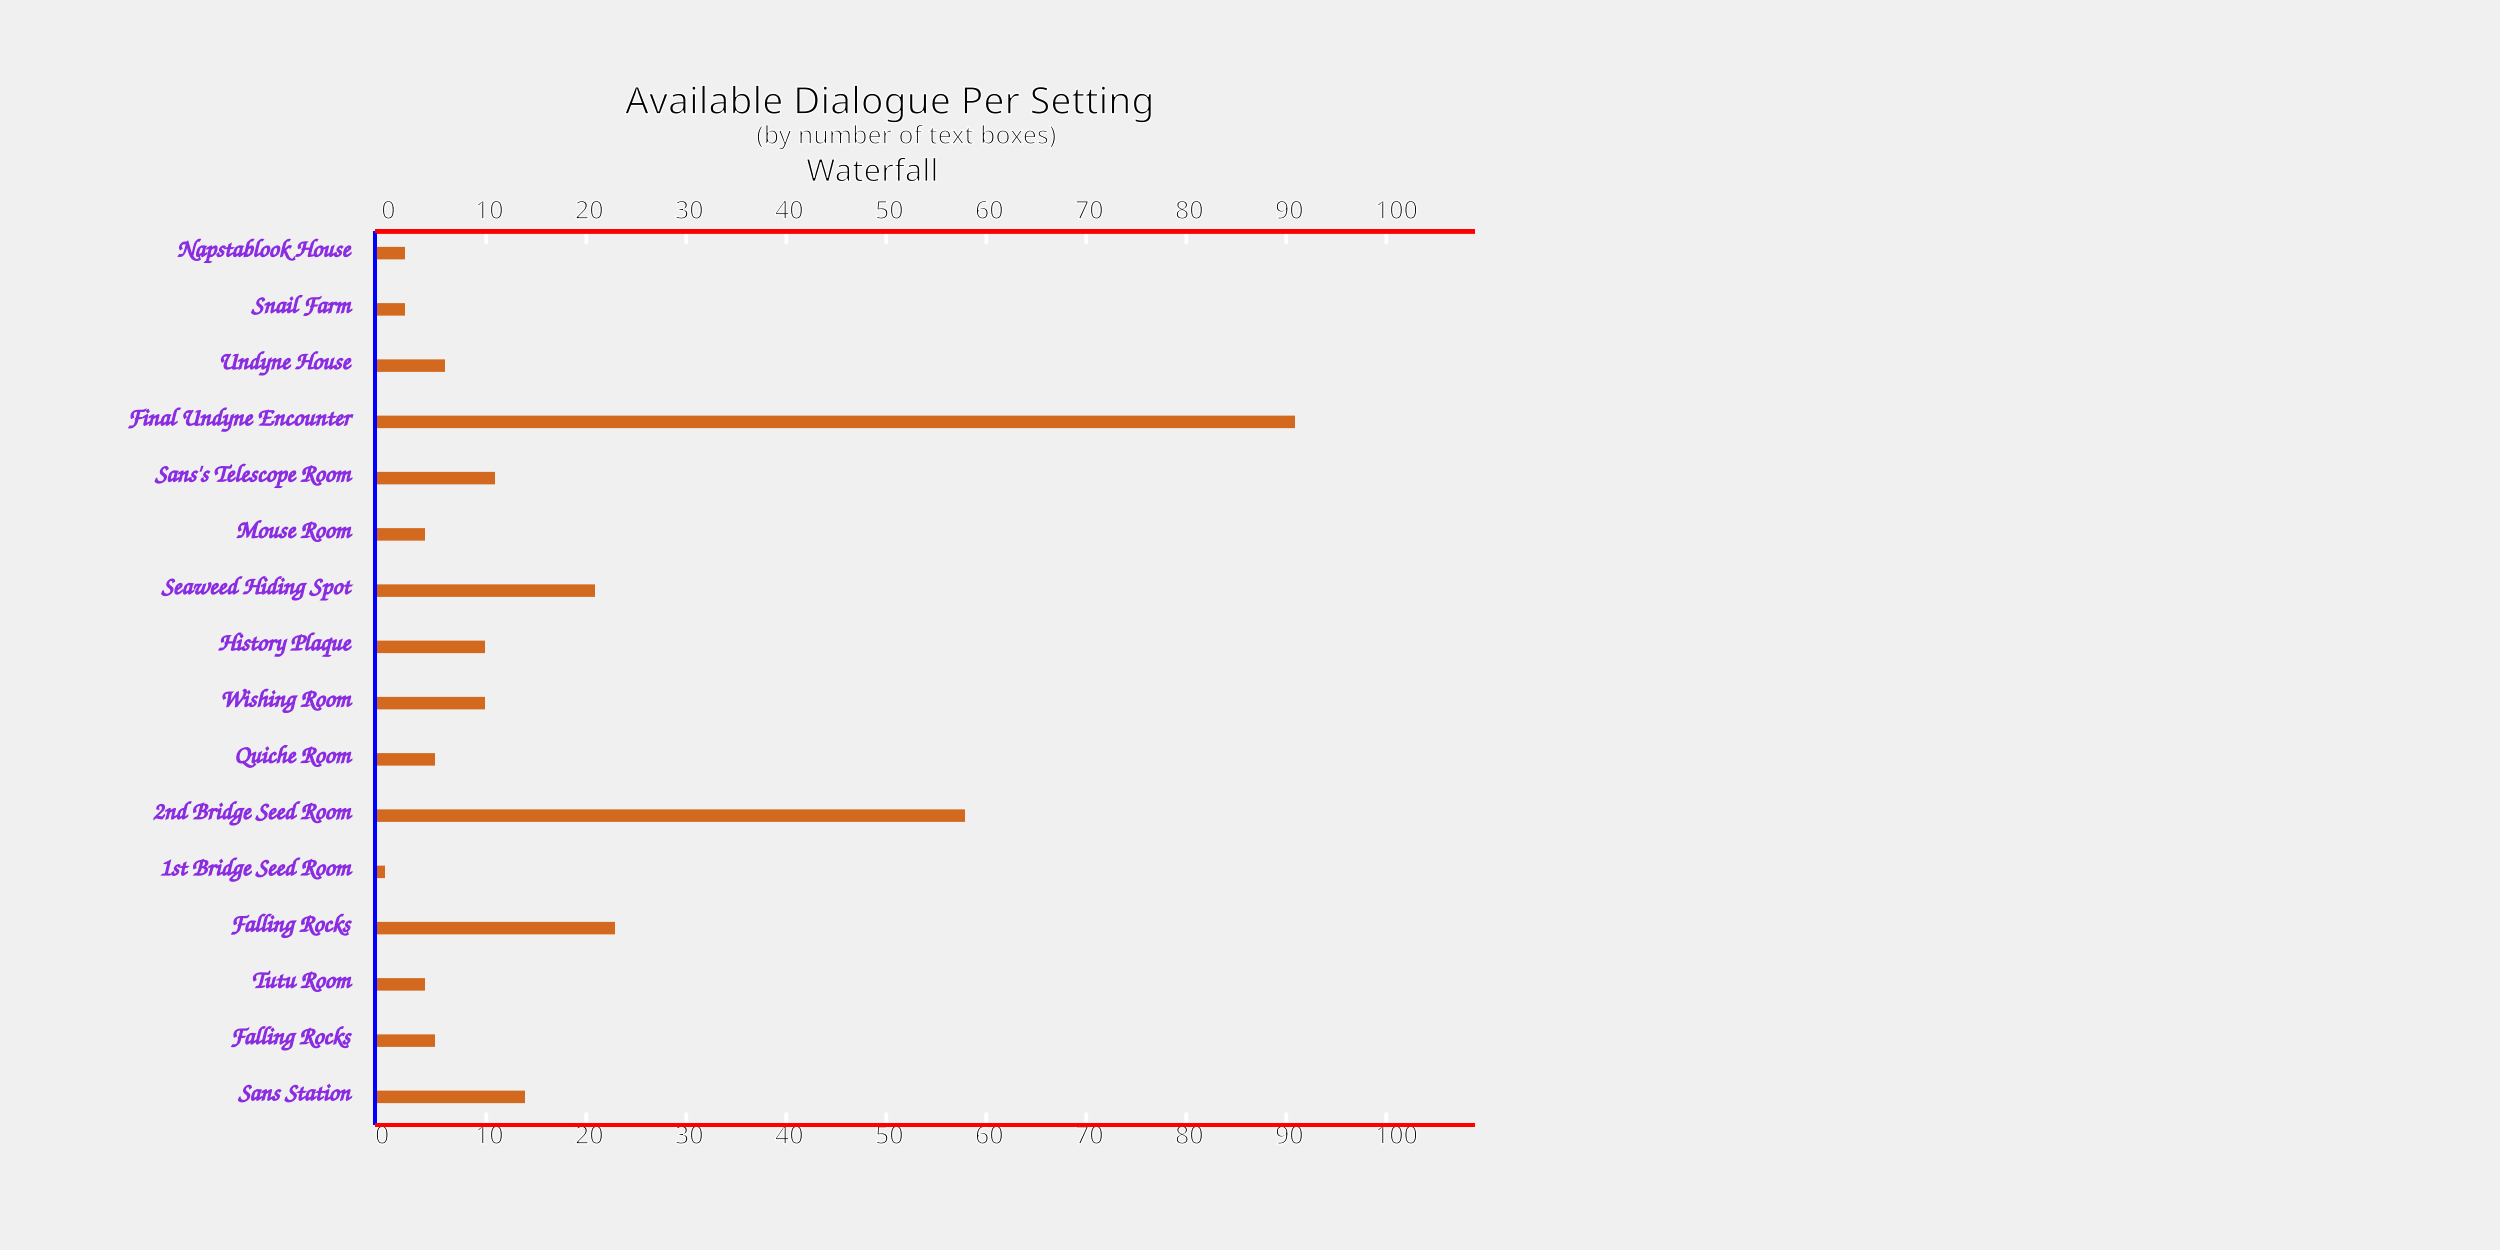
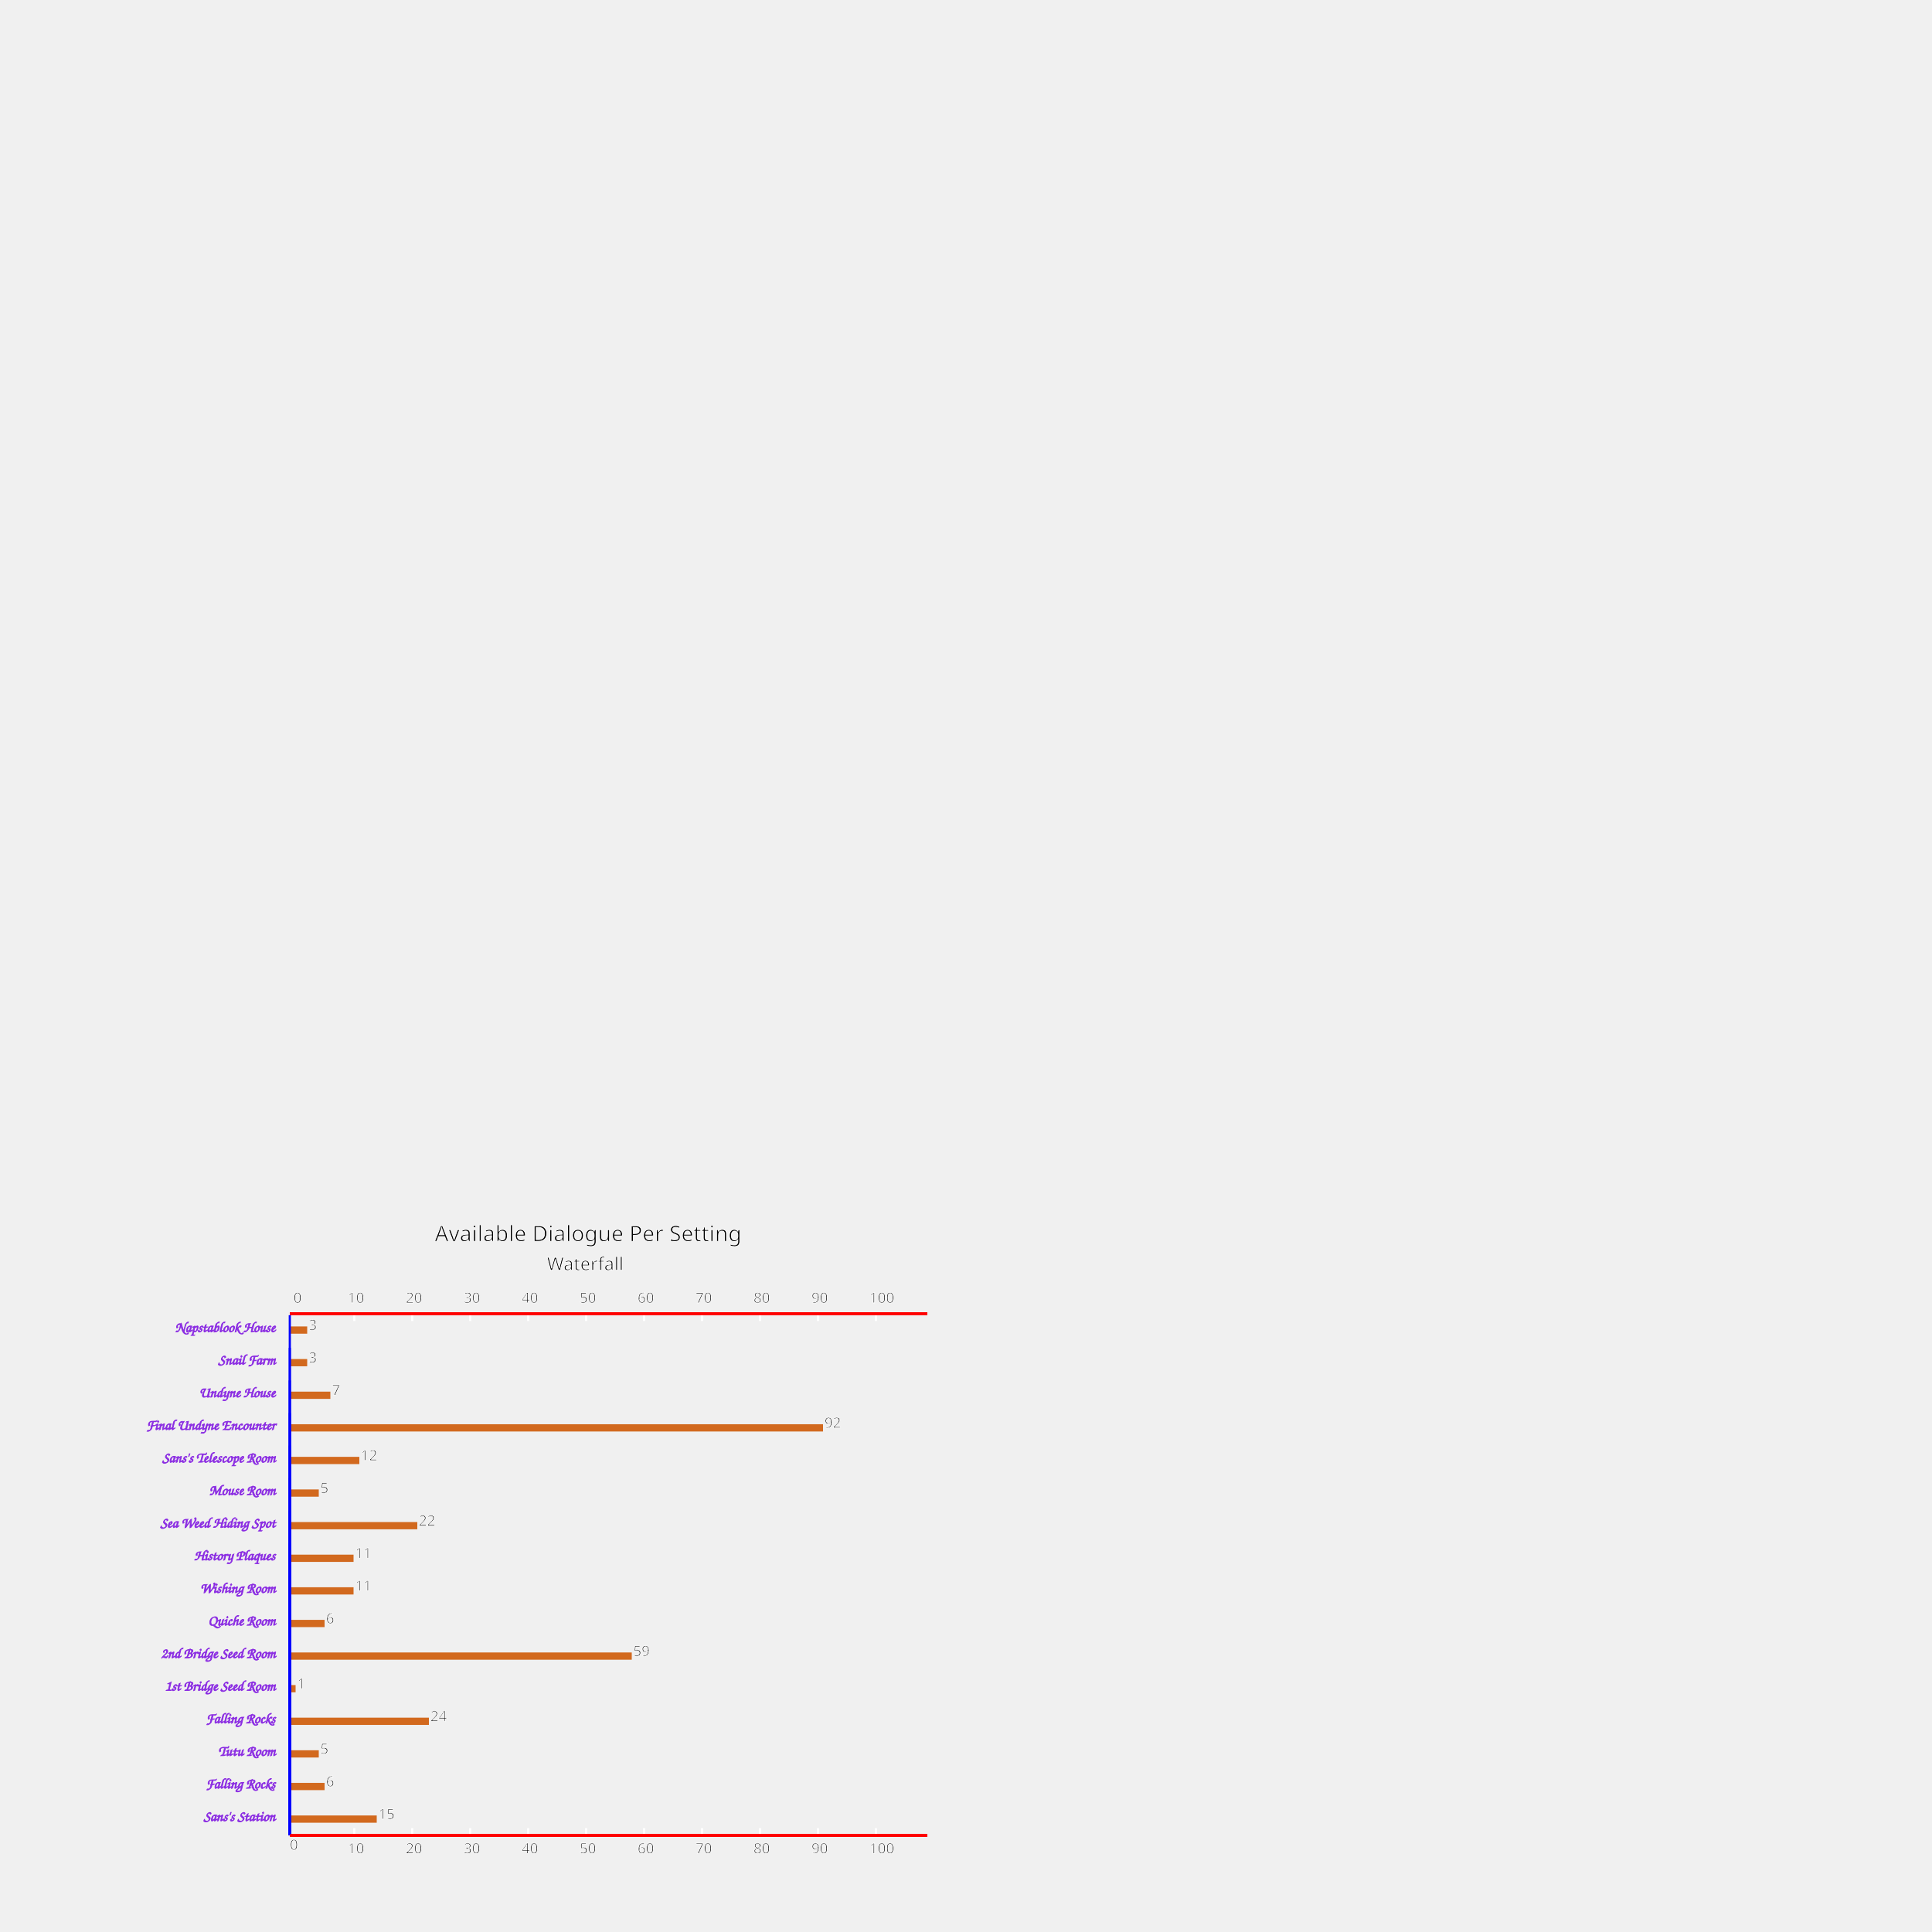
- <svg xmlns="http://www.w3.org/2000/svg" width="2000" height="1000" style="background-color: black;">
-   <g transform="translate(300, 900)">
-     <text x="0" y="15" font-size="20" font-family="papyrus" stroke="white">0</text>
-     <text x="80" y="15" font-size="20" font-family="papyrus" stroke="white">10</text>
+ <svg xmlns="http://www.w3.org/2000/svg" width="2000" height="2000" style="background-color: black;">
+   <g transform="translate(300, 1900), scale(.75)">
+     <text x="0" y="20" font-size="20" font-family="papyrus" stroke="white">0</text>
+     <text x="80" y="25" font-size="20" font-family="papyrus" stroke="white">10</text>
    <line x1="89" x2="89" y1="0" y2="-10" stroke-width="3" stroke="white" />
-     <text x="160" y="15" font-size="20" font-family="papyrus" stroke="white">20</text>
+     <text x="160" y="25" font-size="20" font-family="papyrus" stroke="white">20</text>
    <line x1="169" x2="169" y1="0" y2="-10" stroke-width="3" stroke="white" />
-     <text x="240" y="15" font-size="20" font-family="papyrus" stroke="white">30</text>
+     <text x="240" y="25" font-size="20" font-family="papyrus" stroke="white">30</text>
    <line x1="249" x2="249" y1="0" y2="-10" stroke-width="3" stroke="white" />
-     <text x="320" y="15" font-size="20" font-family="papyrus" stroke="white">40</text>
+     <text x="320" y="25" font-size="20" font-family="papyrus" stroke="white">40</text>
    <line x1="329" x2="329" y1="0" y2="-10" stroke-width="3" stroke="white" />
-     <text x="400" y="15" font-size="20" font-family="papyrus" stroke="white">50</text>
+     <text x="400" y="25" font-size="20" font-family="papyrus" stroke="white">50</text>
    <line x1="409" x2="409" y1="0" y2="-10" stroke-width="3" stroke="white" />
-     <text x="480" y="15" font-size="20" font-family="papyrus" stroke="white">60</text>
+     <text x="480" y="25" font-size="20" font-family="papyrus" stroke="white">60</text>
    <line x1="489" x2="489" y1="0" y2="-10" stroke-width="3" stroke="white" />
-     <text x="560" y="15" font-size="20" font-family="papyrus" stroke="white">70</text>
+     <text x="560" y="25" font-size="20" font-family="papyrus" stroke="white">70</text>
    <line x1="569" x2="569" y1="0" y2="-10" stroke-width="3" stroke="white" />
-     <text x="640" y="15" font-size="20" font-family="papyrus" stroke="white">80</text>
+     <text x="640" y="25" font-size="20" font-family="papyrus" stroke="white">80</text>
    <line x1="649" x2="649" y1="0" y2="-10" stroke-width="3" stroke="white" />
-     <text x="720" y="15" font-size="20" font-family="papyrus" stroke="white">90</text>
+     <text x="720" y="25" font-size="20" font-family="papyrus" stroke="white">90</text>
    <line x1="729" x2="729" y1="0" y2="-10" stroke-width="3" stroke="white" />
-     <text x="800" y="15" font-size="20" font-family="papyrus" stroke="white">100</text>
+     <text x="800" y="25" font-size="20" font-family="papyrus" stroke="white">100</text>
    <line x1="809" x2="809" y1="0" y2="-10" stroke-width="3" stroke="white" />
-     <text x="5" y="-725" font-size="20" font-family="papyrus" stroke="white">0</text>
-     <text x="80" y="-725" font-size="20" font-family="papyrus" stroke="white">10</text>
-     <line x1="89" x2="89" y1="-715" y2="-705" stroke-width="3" stroke="white" />
-     <text x="160" y="-725" font-size="20" font-family="papyrus" stroke="white">20</text>
-     <line x1="169" x2="169" y1="-715" y2="-705" stroke-width="3" stroke="white" />
-     <text x="240" y="-725" font-size="20" font-family="papyrus" stroke="white">30</text>
-     <line x1="249" x2="249" y1="-715" y2="-705" stroke-width="3" stroke="white" />
-     <text x="320" y="-725" font-size="20" font-family="papyrus" stroke="white">40</text>
-     <line x1="329" x2="329" y1="-715" y2="-705" stroke-width="3" stroke="white" />
-     <text x="400" y="-725" font-size="20" font-family="papyrus" stroke="white">50</text>
-     <line x1="409" x2="409" y1="-715" y2="-705" stroke-width="3" stroke="white" />
-     <text x="480" y="-725" font-size="20" font-family="papyrus" stroke="white">60</text>
-     <line x1="489" x2="489" y1="-715" y2="-705" stroke-width="3" stroke="white" />
-     <text x="560" y="-725" font-size="20" font-family="papyrus" stroke="white">70</text>
-     <line x1="569" x2="569" y1="-715" y2="-705" stroke-width="3" stroke="white" />
-     <text x="640" y="-725" font-size="20" font-family="papyrus" stroke="white">80</text>
-     <line x1="649" x2="649" y1="-715" y2="-705" stroke-width="3" stroke="white" />
-     <text x="720" y="-725" font-size="20" font-family="papyrus" stroke="white">90</text>
-     <line x1="729" x2="729" y1="-715" y2="-705" stroke-width="3" stroke="white" />
-     <text x="800" y="-725" font-size="20" font-family="papyrus" stroke="white">100</text>
-     <line x1="809" x2="809" y1="-715" y2="-705" stroke-width="3" stroke="white" />
-     <text x="200" y="-809" stroke="white" font-size="30" font-family="papyrus">Available
-             Dialogue Per Setting</text>
-     <text x="305" y="-785" stroke="white" font-size="20" font-family="papyrus">(by number of text boxes)</text>
-     <text x="345" y="-755" stroke="white" font-size="25" font-family="papyrus">Waterfall</text>
+     <text x="5" y="-735" font-size="20" font-family="papyrus" stroke="white">0</text>
+     <text x="80" y="-735" font-size="20" font-family="papyrus" stroke="white">10</text>
+     <line x1="89" x2="89" y1="-720" y2="-710" stroke-width="3" stroke="white" />
+     <text x="160" y="-735" font-size="20" font-family="papyrus" stroke="white">20</text>
+     <line x1="169" x2="169" y1="-720" y2="-710" stroke-width="3" stroke="white" />
+     <text x="240" y="-735" font-size="20" font-family="papyrus" stroke="white">30</text>
+     <line x1="249" x2="249" y1="-720" y2="-710" stroke-width="3" stroke="white" />
+     <text x="320" y="-735" font-size="20" font-family="papyrus" stroke="white">40</text>
+     <line x1="329" x2="329" y1="-720" y2="-710" stroke-width="3" stroke="white" />
+     <text x="400" y="-735" font-size="20" font-family="papyrus" stroke="white">50</text>
+     <line x1="409" x2="409" y1="-720" y2="-710" stroke-width="3" stroke="white" />
+     <text x="480" y="-735" font-size="20" font-family="papyrus" stroke="white">60</text>
+     <line x1="489" x2="489" y1="-720" y2="-710" stroke-width="3" stroke="white" />
+     <text x="560" y="-735" font-size="20" font-family="papyrus" stroke="white">70</text>
+     <line x1="569" x2="569" y1="-720" y2="-710" stroke-width="3" stroke="white" />
+     <text x="640" y="-735" font-size="20" font-family="papyrus" stroke="white">80</text>
+     <line x1="649" x2="649" y1="-720" y2="-710" stroke-width="3" stroke="white" />
+     <text x="720" y="-735" font-size="20" font-family="papyrus" stroke="white">90</text>
+     <line x1="729" x2="729" y1="-720" y2="-710" stroke-width="3" stroke="white" />
+     <text x="800" y="-735" font-size="20" font-family="papyrus" stroke="white">100</text>
+     <line x1="809" x2="809" y1="-720" y2="-710" stroke-width="3" stroke="white" />
+     <text x="200" y="-820" stroke="white" font-size="30" font-family="papyrus">Available Dialogue Per
+                   Setting
+             </text>
+     <text x="355" y="-780" stroke="white" font-size="25" font-family="papyrus">Waterfall</text>
    <g>
-       <text x="-20" y="-20" fill="blueviolet" text-anchor="end" font-size="20" font-family="comic sans Ms" stroke="blueviolet">Sans Station</text>
+       <text x="-20" y="-20" fill="blueviolet" text-anchor="end" font-size="20" font-family="comic sans Ms" stroke="blueviolet">Sans's Station</text>
      <line x1="0" x2="120" y1="-22.5" y2="-22.5" stroke="chocolate" stroke-width="10" />
+       <text x="122" y="-22.5" font-size="20" font-family="papyrus" stroke="white">15</text>
    </g>
-     <line x1="0" y1="0" x2="0" y2="-715" stroke-width="3" stroke="blue" />
+     <line x1="0" y1="0" x2="0" y2="-43" stroke-width="3" stroke="blue" />
    <line x1="0" y1="0" x2="880" y2="0" stroke-width="3" stroke="red" />
-     <line x1="0" y1="-715" x2="880" y2="-715" stroke-width="3" stroke="red" />
+     <line x1="0" y1="-720" x2="880" y2="-720" stroke-width="3" stroke="red" />
    <g>
      <text x="-20" y="-65" fill="blueviolet" text-anchor="end" font-size="20" font-family="comic sans Ms" stroke="blueviolet">Falling Rocks</text>
      <line x1="0" x2="48" y1="-67.5" y2="-67.5" stroke="chocolate" stroke-width="10" />
+       <text x="50" y="-67.5" font-size="20" font-family="papyrus" stroke="white">6</text>
    </g>
-     <line x1="0" y1="0" x2="0" y2="-715" stroke-width="3" stroke="blue" />
+     <line x1="0" y1="0" x2="0" y2="-88" stroke-width="3" stroke="blue" />
    <line x1="0" y1="0" x2="880" y2="0" stroke-width="3" stroke="red" />
-     <line x1="0" y1="-715" x2="880" y2="-715" stroke-width="3" stroke="red" />
+     <line x1="0" y1="-720" x2="880" y2="-720" stroke-width="3" stroke="red" />
    <g>
      <text x="-20" y="-110" fill="blueviolet" text-anchor="end" font-size="20" font-family="comic sans Ms" stroke="blueviolet">Tutu Room</text>
      <line x1="0" x2="40" y1="-112.5" y2="-112.5" stroke="chocolate" stroke-width="10" />
+       <text x="42" y="-112.5" font-size="20" font-family="papyrus" stroke="white">5</text>
    </g>
-     <line x1="0" y1="0" x2="0" y2="-715" stroke-width="3" stroke="blue" />
+     <line x1="0" y1="0" x2="0" y2="-133" stroke-width="3" stroke="blue" />
    <line x1="0" y1="0" x2="880" y2="0" stroke-width="3" stroke="red" />
-     <line x1="0" y1="-715" x2="880" y2="-715" stroke-width="3" stroke="red" />
+     <line x1="0" y1="-720" x2="880" y2="-720" stroke-width="3" stroke="red" />
    <g>
      <text x="-20" y="-155" fill="blueviolet" text-anchor="end" font-size="20" font-family="comic sans Ms" stroke="blueviolet">Falling Rocks</text>
      <line x1="0" x2="192" y1="-157.5" y2="-157.5" stroke="chocolate" stroke-width="10" />
+       <text x="194" y="-157.5" font-size="20" font-family="papyrus" stroke="white">24</text>
    </g>
-     <line x1="0" y1="0" x2="0" y2="-715" stroke-width="3" stroke="blue" />
+     <line x1="0" y1="0" x2="0" y2="-178" stroke-width="3" stroke="blue" />
    <line x1="0" y1="0" x2="880" y2="0" stroke-width="3" stroke="red" />
-     <line x1="0" y1="-715" x2="880" y2="-715" stroke-width="3" stroke="red" />
+     <line x1="0" y1="-720" x2="880" y2="-720" stroke-width="3" stroke="red" />
    <g>
      <text x="-20" y="-200" fill="blueviolet" text-anchor="end" font-size="20" font-family="comic sans Ms" stroke="blueviolet">1st Bridge Seed Room</text>
      <line x1="0" x2="8" y1="-202.5" y2="-202.5" stroke="chocolate" stroke-width="10" />
+       <text x="10" y="-202.5" font-size="20" font-family="papyrus" stroke="white">1</text>
    </g>
-     <line x1="0" y1="0" x2="0" y2="-715" stroke-width="3" stroke="blue" />
+     <line x1="0" y1="0" x2="0" y2="-223" stroke-width="3" stroke="blue" />
    <line x1="0" y1="0" x2="880" y2="0" stroke-width="3" stroke="red" />
-     <line x1="0" y1="-715" x2="880" y2="-715" stroke-width="3" stroke="red" />
+     <line x1="0" y1="-720" x2="880" y2="-720" stroke-width="3" stroke="red" />
    <g>
      <text x="-20" y="-245" fill="blueviolet" text-anchor="end" font-size="20" font-family="comic sans Ms" stroke="blueviolet">2nd Bridge Seed Room</text>
      <line x1="0" x2="472" y1="-247.5" y2="-247.5" stroke="chocolate" stroke-width="10" />
+       <text x="474" y="-247.5" font-size="20" font-family="papyrus" stroke="white">59</text>
    </g>
-     <line x1="0" y1="0" x2="0" y2="-715" stroke-width="3" stroke="blue" />
+     <line x1="0" y1="0" x2="0" y2="-268" stroke-width="3" stroke="blue" />
    <line x1="0" y1="0" x2="880" y2="0" stroke-width="3" stroke="red" />
-     <line x1="0" y1="-715" x2="880" y2="-715" stroke-width="3" stroke="red" />
+     <line x1="0" y1="-720" x2="880" y2="-720" stroke-width="3" stroke="red" />
    <g>
      <text x="-20" y="-290" fill="blueviolet" text-anchor="end" font-size="20" font-family="comic sans Ms" stroke="blueviolet">Quiche Room</text>
      <line x1="0" x2="48" y1="-292.5" y2="-292.5" stroke="chocolate" stroke-width="10" />
+       <text x="50" y="-292.5" font-size="20" font-family="papyrus" stroke="white">6</text>
    </g>
-     <line x1="0" y1="0" x2="0" y2="-715" stroke-width="3" stroke="blue" />
+     <line x1="0" y1="0" x2="0" y2="-313" stroke-width="3" stroke="blue" />
    <line x1="0" y1="0" x2="880" y2="0" stroke-width="3" stroke="red" />
-     <line x1="0" y1="-715" x2="880" y2="-715" stroke-width="3" stroke="red" />
+     <line x1="0" y1="-720" x2="880" y2="-720" stroke-width="3" stroke="red" />
    <g>
      <text x="-20" y="-335" fill="blueviolet" text-anchor="end" font-size="20" font-family="comic sans Ms" stroke="blueviolet">Wishing Room</text>
      <line x1="0" x2="88" y1="-337.5" y2="-337.5" stroke="chocolate" stroke-width="10" />
+       <text x="90" y="-337.5" font-size="20" font-family="papyrus" stroke="white">11</text>
    </g>
-     <line x1="0" y1="0" x2="0" y2="-715" stroke-width="3" stroke="blue" />
+     <line x1="0" y1="0" x2="0" y2="-358" stroke-width="3" stroke="blue" />
    <line x1="0" y1="0" x2="880" y2="0" stroke-width="3" stroke="red" />
-     <line x1="0" y1="-715" x2="880" y2="-715" stroke-width="3" stroke="red" />
+     <line x1="0" y1="-720" x2="880" y2="-720" stroke-width="3" stroke="red" />
    <g>
-       <text x="-20" y="-380" fill="blueviolet" text-anchor="end" font-size="20" font-family="comic sans Ms" stroke="blueviolet">History Plaque</text>
+       <text x="-20" y="-380" fill="blueviolet" text-anchor="end" font-size="20" font-family="comic sans Ms" stroke="blueviolet">History Plaques</text>
      <line x1="0" x2="88" y1="-382.5" y2="-382.5" stroke="chocolate" stroke-width="10" />
+       <text x="90" y="-382.5" font-size="20" font-family="papyrus" stroke="white">11</text>
    </g>
-     <line x1="0" y1="0" x2="0" y2="-715" stroke-width="3" stroke="blue" />
+     <line x1="0" y1="0" x2="0" y2="-403" stroke-width="3" stroke="blue" />
    <line x1="0" y1="0" x2="880" y2="0" stroke-width="3" stroke="red" />
-     <line x1="0" y1="-715" x2="880" y2="-715" stroke-width="3" stroke="red" />
+     <line x1="0" y1="-720" x2="880" y2="-720" stroke-width="3" stroke="red" />
    <g>
-       <text x="-20" y="-425" fill="blueviolet" text-anchor="end" font-size="20" font-family="comic sans Ms" stroke="blueviolet">Seaweed Hiding Spot</text>
+       <text x="-20" y="-425" fill="blueviolet" text-anchor="end" font-size="20" font-family="comic sans Ms" stroke="blueviolet">Sea Weed Hiding Spot</text>
      <line x1="0" x2="176" y1="-427.5" y2="-427.5" stroke="chocolate" stroke-width="10" />
+       <text x="178" y="-427.5" font-size="20" font-family="papyrus" stroke="white">22</text>
    </g>
-     <line x1="0" y1="0" x2="0" y2="-715" stroke-width="3" stroke="blue" />
+     <line x1="0" y1="0" x2="0" y2="-448" stroke-width="3" stroke="blue" />
    <line x1="0" y1="0" x2="880" y2="0" stroke-width="3" stroke="red" />
-     <line x1="0" y1="-715" x2="880" y2="-715" stroke-width="3" stroke="red" />
+     <line x1="0" y1="-720" x2="880" y2="-720" stroke-width="3" stroke="red" />
    <g>
      <text x="-20" y="-470" fill="blueviolet" text-anchor="end" font-size="20" font-family="comic sans Ms" stroke="blueviolet">Mouse Room</text>
      <line x1="0" x2="40" y1="-472.5" y2="-472.5" stroke="chocolate" stroke-width="10" />
+       <text x="42" y="-472.5" font-size="20" font-family="papyrus" stroke="white">5</text>
    </g>
-     <line x1="0" y1="0" x2="0" y2="-715" stroke-width="3" stroke="blue" />
+     <line x1="0" y1="0" x2="0" y2="-493" stroke-width="3" stroke="blue" />
    <line x1="0" y1="0" x2="880" y2="0" stroke-width="3" stroke="red" />
-     <line x1="0" y1="-715" x2="880" y2="-715" stroke-width="3" stroke="red" />
+     <line x1="0" y1="-720" x2="880" y2="-720" stroke-width="3" stroke="red" />
    <g>
      <text x="-20" y="-515" fill="blueviolet" text-anchor="end" font-size="20" font-family="comic sans Ms" stroke="blueviolet">Sans's Telescope Room</text>
      <line x1="0" x2="96" y1="-517.5" y2="-517.5" stroke="chocolate" stroke-width="10" />
+       <text x="98" y="-517.5" font-size="20" font-family="papyrus" stroke="white">12</text>
    </g>
-     <line x1="0" y1="0" x2="0" y2="-715" stroke-width="3" stroke="blue" />
+     <line x1="0" y1="0" x2="0" y2="-538" stroke-width="3" stroke="blue" />
    <line x1="0" y1="0" x2="880" y2="0" stroke-width="3" stroke="red" />
-     <line x1="0" y1="-715" x2="880" y2="-715" stroke-width="3" stroke="red" />
+     <line x1="0" y1="-720" x2="880" y2="-720" stroke-width="3" stroke="red" />
    <g>
      <text x="-20" y="-560" fill="blueviolet" text-anchor="end" font-size="20" font-family="comic sans Ms" stroke="blueviolet">Final Undyne Encounter</text>
      <line x1="0" x2="736" y1="-562.5" y2="-562.5" stroke="chocolate" stroke-width="10" />
+       <text x="738" y="-562.5" font-size="20" font-family="papyrus" stroke="white">92</text>
    </g>
-     <line x1="0" y1="0" x2="0" y2="-715" stroke-width="3" stroke="blue" />
+     <line x1="0" y1="0" x2="0" y2="-583" stroke-width="3" stroke="blue" />
    <line x1="0" y1="0" x2="880" y2="0" stroke-width="3" stroke="red" />
-     <line x1="0" y1="-715" x2="880" y2="-715" stroke-width="3" stroke="red" />
+     <line x1="0" y1="-720" x2="880" y2="-720" stroke-width="3" stroke="red" />
    <g>
      <text x="-20" y="-605" fill="blueviolet" text-anchor="end" font-size="20" font-family="comic sans Ms" stroke="blueviolet">Undyne House</text>
      <line x1="0" x2="56" y1="-607.5" y2="-607.5" stroke="chocolate" stroke-width="10" />
+       <text x="58" y="-607.5" font-size="20" font-family="papyrus" stroke="white">7</text>
    </g>
-     <line x1="0" y1="0" x2="0" y2="-715" stroke-width="3" stroke="blue" />
+     <line x1="0" y1="0" x2="0" y2="-628" stroke-width="3" stroke="blue" />
    <line x1="0" y1="0" x2="880" y2="0" stroke-width="3" stroke="red" />
-     <line x1="0" y1="-715" x2="880" y2="-715" stroke-width="3" stroke="red" />
+     <line x1="0" y1="-720" x2="880" y2="-720" stroke-width="3" stroke="red" />
    <g>
      <text x="-20" y="-650" fill="blueviolet" text-anchor="end" font-size="20" font-family="comic sans Ms" stroke="blueviolet">Snail Farm</text>
      <line x1="0" x2="24" y1="-652.5" y2="-652.5" stroke="chocolate" stroke-width="10" />
+       <text x="26" y="-652.5" font-size="20" font-family="papyrus" stroke="white">3</text>
    </g>
-     <line x1="0" y1="0" x2="0" y2="-715" stroke-width="3" stroke="blue" />
+     <line x1="0" y1="0" x2="0" y2="-673" stroke-width="3" stroke="blue" />
    <line x1="0" y1="0" x2="880" y2="0" stroke-width="3" stroke="red" />
-     <line x1="0" y1="-715" x2="880" y2="-715" stroke-width="3" stroke="red" />
+     <line x1="0" y1="-720" x2="880" y2="-720" stroke-width="3" stroke="red" />
    <g>
      <text x="-20" y="-695" fill="blueviolet" text-anchor="end" font-size="20" font-family="comic sans Ms" stroke="blueviolet">Napstablook House</text>
      <line x1="0" x2="24" y1="-697.5" y2="-697.5" stroke="chocolate" stroke-width="10" />
+       <text x="26" y="-697.5" font-size="20" font-family="papyrus" stroke="white">3</text>
    </g>
-     <line x1="0" y1="0" x2="0" y2="-715" stroke-width="3" stroke="blue" />
+     <line x1="0" y1="0" x2="0" y2="-718" stroke-width="3" stroke="blue" />
    <line x1="0" y1="0" x2="880" y2="0" stroke-width="3" stroke="red" />
-     <line x1="0" y1="-715" x2="880" y2="-715" stroke-width="3" stroke="red" />
+     <line x1="0" y1="-720" x2="880" y2="-720" stroke-width="3" stroke="red" />
  </g>
</svg>
